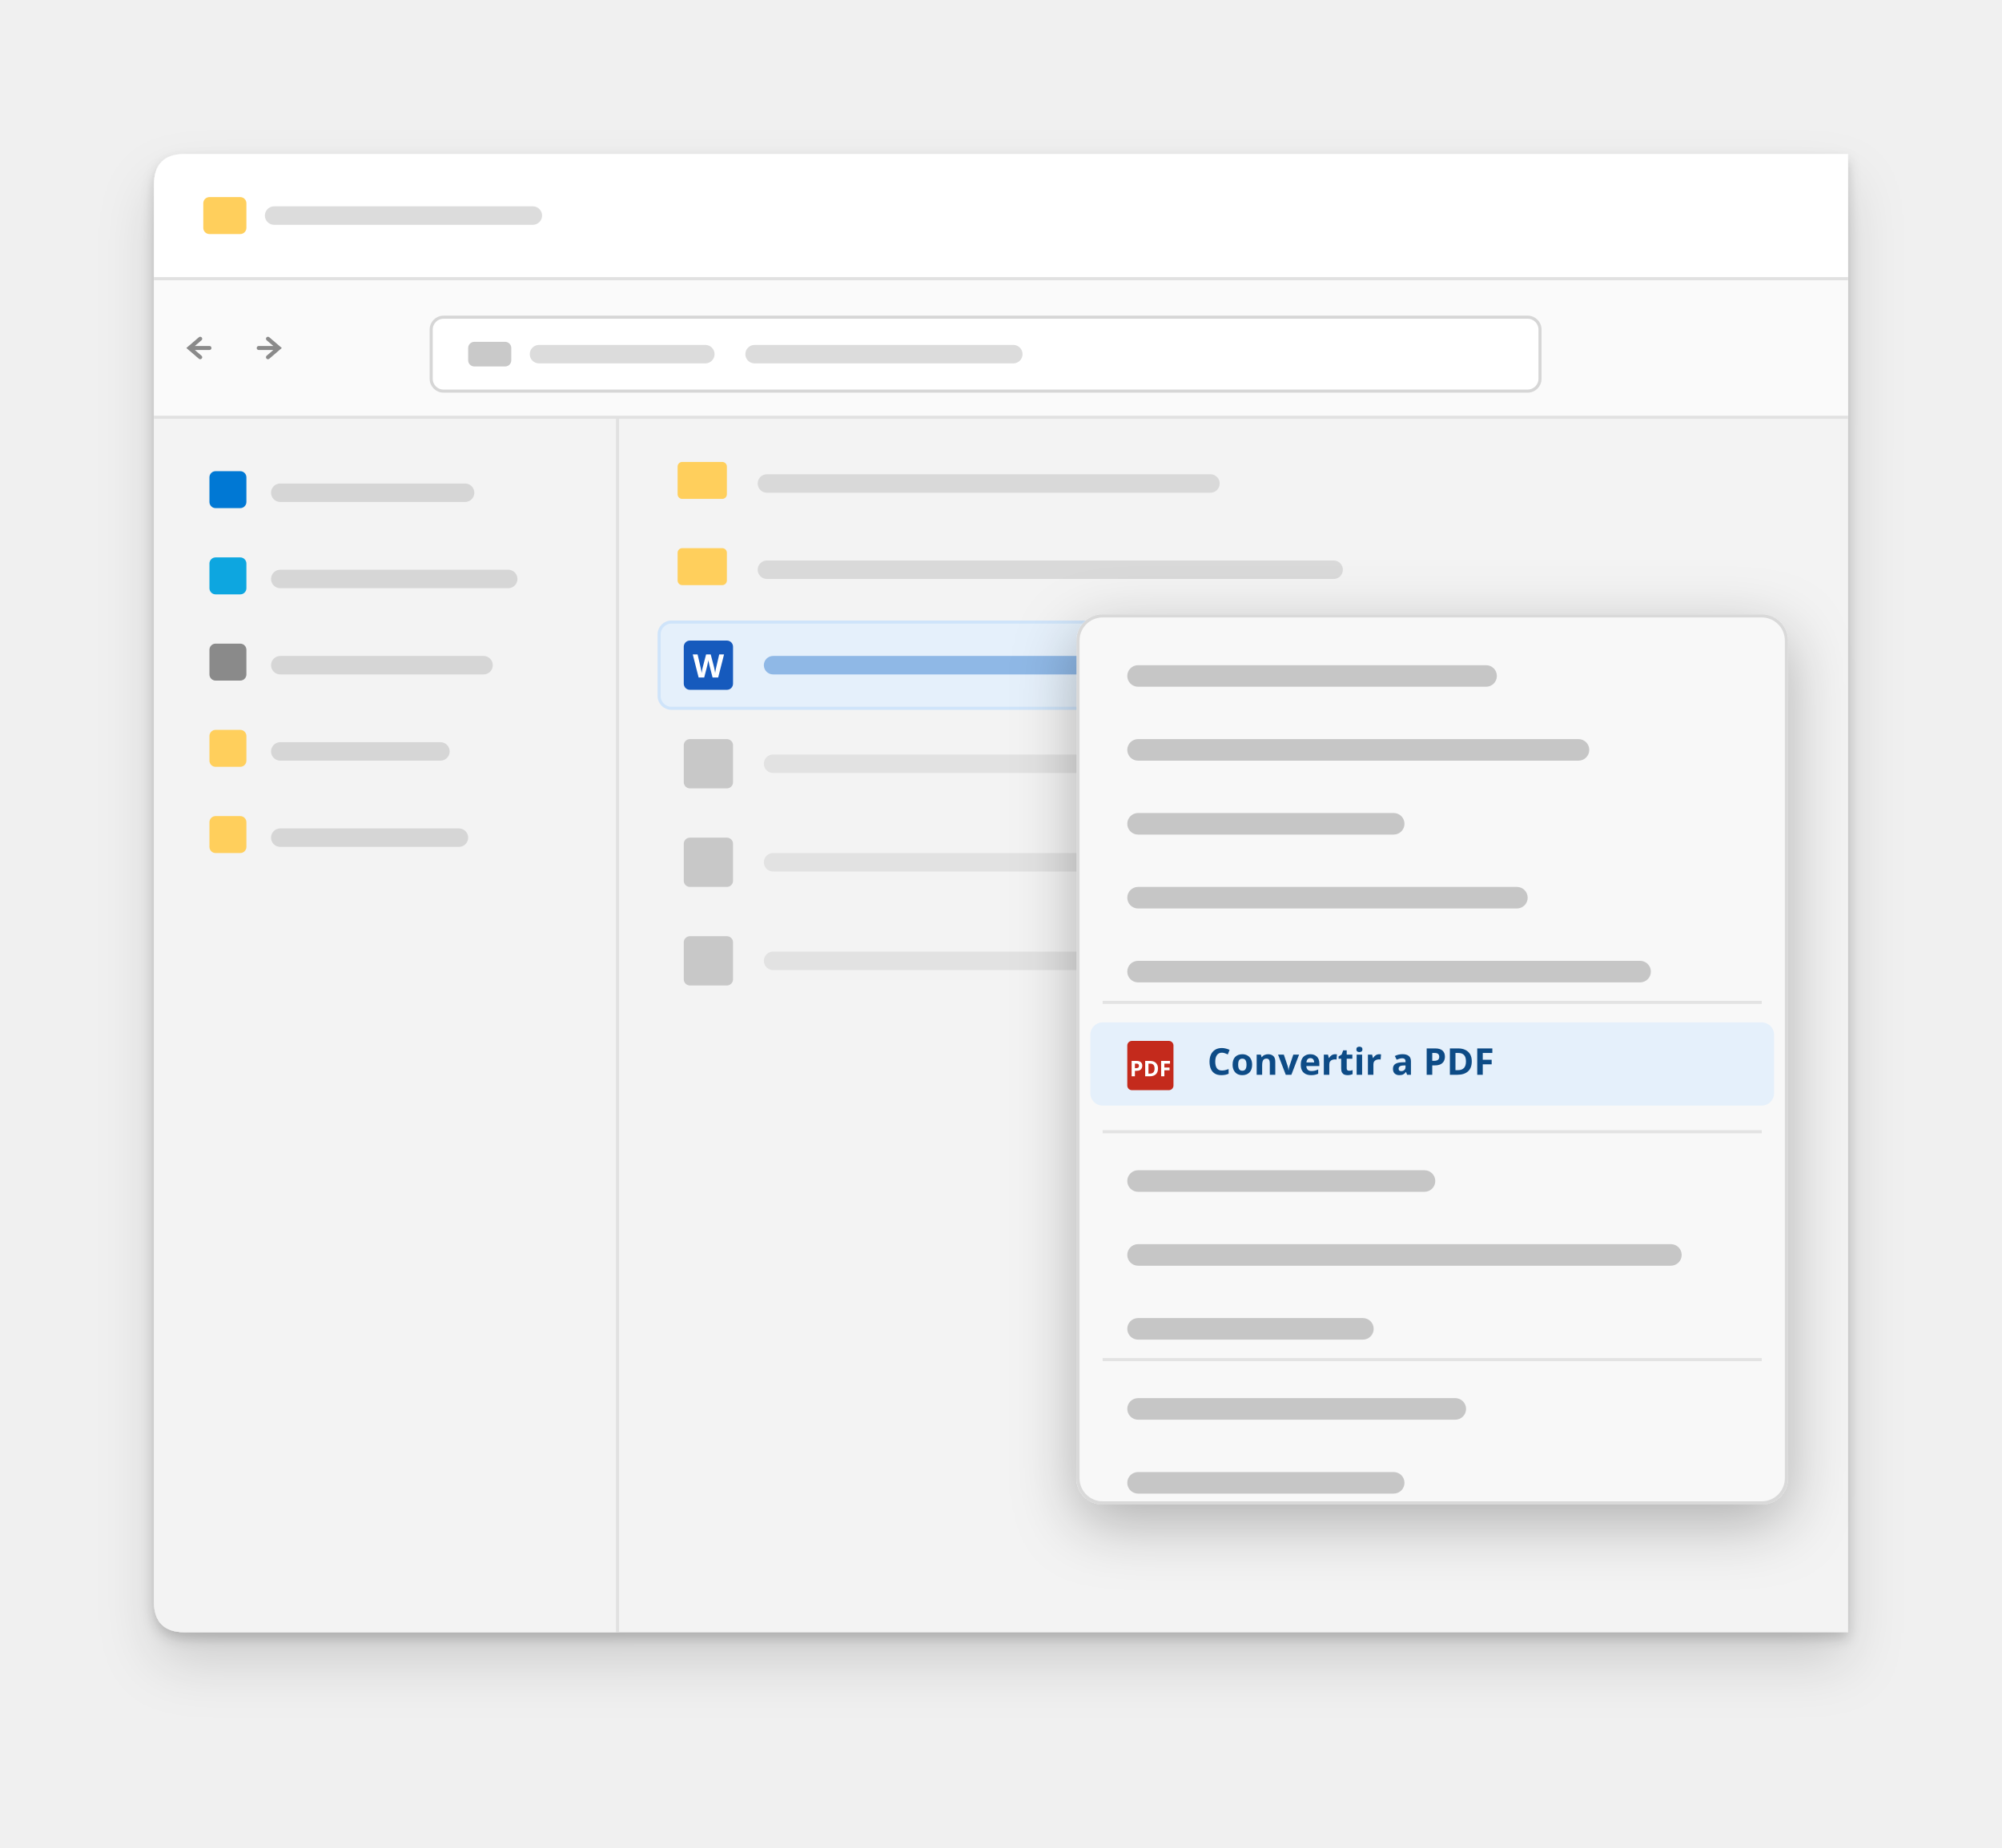
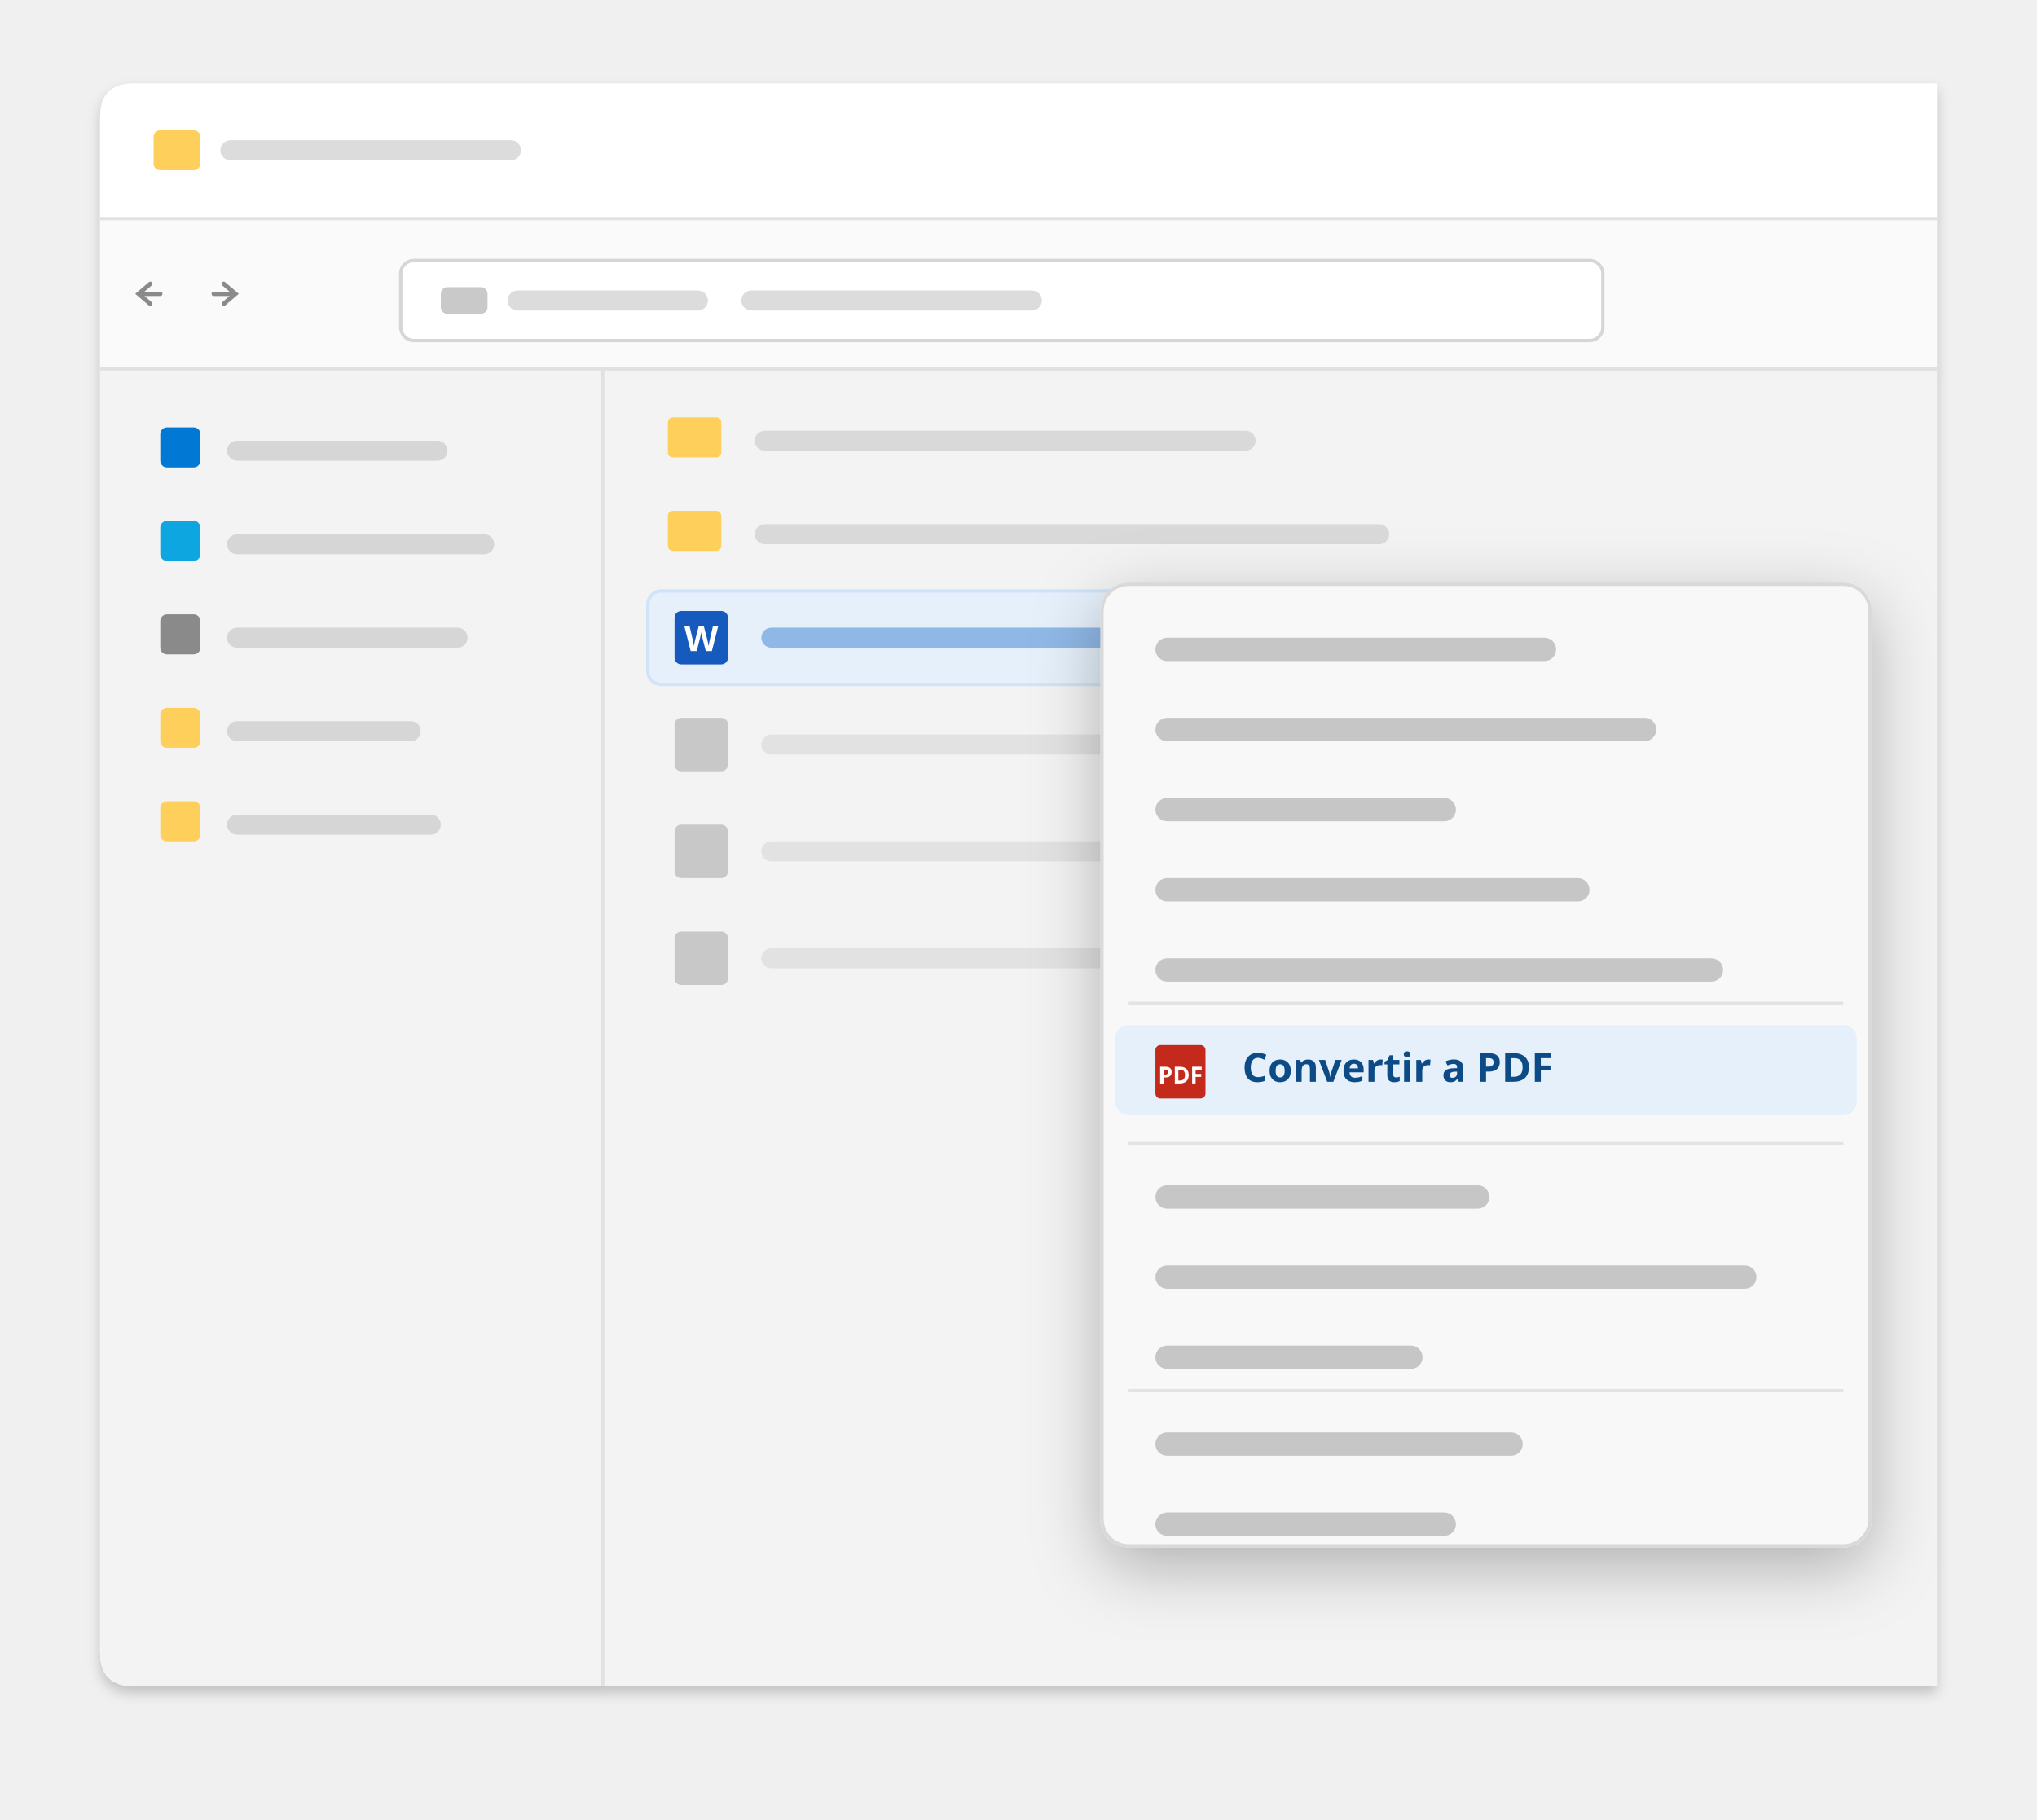
- <svg xmlns="http://www.w3.org/2000/svg" width="650" height="600" viewBox="0 0 650 600" font-family="'Segoe UI', 'Segoe UI Variable', -apple-system, sans-serif">
+ <svg xmlns="http://www.w3.org/2000/svg" width="610" height="545" viewBox="0 0 610 545" font-family="'Segoe UI', 'Segoe UI Variable', -apple-system, sans-serif">
  <defs>
    <filter id="menuShadow" x="-30%" y="-30%" width="160%" height="160%">
      <feDropShadow dx="0" dy="6" stdDeviation="10" flood-color="#000000" flood-opacity="0.28" />
    </filter>
    <clipPath id="winClip">
      <path d="M10,0 H550 V480 H10 Q0,480 0,470 V10 Q0,0 10,0 Z" />
    </clipPath>
-     <filter id="windowShadow" x="-20%" y="-20%" width="140%" height="160%">
-       <feGaussianBlur in="SourceAlpha" stdDeviation="2" result="blur1" />
-       <feOffset in="blur1" dx="0" dy="2" result="off1" />
-       <feComponentTransfer in="off1" result="shadow1">
-         <feFuncA type="linear" slope="0.18" />
-       </feComponentTransfer>
-       <feGaussianBlur in="SourceAlpha" stdDeviation="9" result="blur2" />
-       <feOffset in="blur2" dx="0" dy="10" result="off2" />
-       <feComponentTransfer in="off2" result="shadow2">
-         <feFuncA type="linear" slope="0.14" />
-       </feComponentTransfer>
-       <feMerge>
-         <feMergeNode in="shadow2" />
-         <feMergeNode in="shadow1" />
-         <feMergeNode in="SourceGraphic" />
-       </feMerge>
+     <filter id="windowShadow" filterUnits="userSpaceOnUse" x="-60" y="-60" width="670" height="620">
+       <feDropShadow dx="0" dy="10" stdDeviation="9" flood-color="#000000" flood-opacity="0.16" />
+       <feDropShadow dx="0" dy="2" stdDeviation="2" flood-color="#000000" flood-opacity="0.20" />
    </filter>
  </defs>
-   <g transform="translate(50,50)">
+   <g transform="translate(30,25)">
    <g filter="url(#windowShadow)">
      <g clip-path="url(#winClip)">
        <rect x="0" y="0" width="550" height="480" fill="#f3f3f3" />
        <rect x="0" y="0" width="550" height="40" fill="#ffffff" />
        <rect x="0" y="40" width="550" height="1" fill="#e1e1e1" />
        <rect x="16" y="14" width="14" height="12" rx="2" fill="#ffcf5c" />
        <rect x="36" y="17" width="90" height="6" rx="3" fill="#dcdcdc" />
        <rect x="0" y="41" width="550" height="44" fill="#fafafa" />
        <rect x="0" y="85" width="550" height="1" fill="#e1e1e1" />
        <g stroke="#8a8a8a" stroke-width="1.3" fill="none" stroke-linecap="round">
          <path d="M18 63 L13 63 M15 60 L11.5 63 L15 66" />
          <path d="M34 63 L39 63 M37 60 L40.5 63 L37 66" />
        </g>
        <rect x="90" y="53" width="360" height="24" rx="4" fill="#ffffff" stroke="#d6d6d6" />
        <rect x="102" y="61" width="14" height="8" rx="2" fill="#c9c9c9" />
        <rect x="122" y="62" width="60" height="6" rx="3" fill="#dcdcdc" />
        <rect x="192" y="62" width="90" height="6" rx="3" fill="#dcdcdc" />
        <rect x="0" y="86" width="150" height="394" fill="#f3f3f3" />
        <rect x="150" y="86" width="1" height="394" fill="#e1e1e1" />
        <g>
          <rect x="18" y="103" width="12" height="12" rx="2" fill="#0078D4" />
          <rect x="38" y="107" width="66" height="6" rx="3" fill="#d6d6d6" />
          <rect x="18" y="131" width="12" height="12" rx="2" fill="#0aa6e0" />
          <rect x="38" y="135" width="80" height="6" rx="3" fill="#d6d6d6" />
          <rect x="18" y="159" width="12" height="12" rx="2" fill="#8a8a8a" />
          <rect x="38" y="163" width="72" height="6" rx="3" fill="#d6d6d6" />
          <rect x="18" y="187" width="12" height="12" rx="2" fill="#ffcf5c" />
          <rect x="38" y="191" width="58" height="6" rx="3" fill="#d6d6d6" />
          <rect x="18" y="215" width="12" height="12" rx="2" fill="#ffcf5c" />
          <rect x="38" y="219" width="64" height="6" rx="3" fill="#d6d6d6" />
        </g>
        <g>
          <rect x="170" y="100" width="16" height="12" rx="1.5" fill="#ffcf5c" />
          <rect x="196" y="104" width="150" height="6" rx="3" fill="#d9d9d9" />
          <rect x="170" y="128" width="16" height="12" rx="1.5" fill="#ffcf5c" />
          <rect x="196" y="132" width="190" height="6" rx="3" fill="#d9d9d9" />
          <rect x="164" y="152" width="360" height="28" rx="4" fill="#e5f0fb" stroke="#cfe4fa" />
          <rect x="172" y="158" width="16" height="16" rx="2" fill="#185abd" />
          <text x="180" y="170" font-size="10.5" fill="#ffffff" font-weight="bold" text-anchor="middle">W</text>
          <rect x="198" y="163" width="170" height="6" rx="3" fill="#8fb8e6" />
          <rect x="172" y="190" width="16" height="16" rx="2" fill="#c8c8c8" />
          <rect x="198" y="195" width="130" height="6" rx="3" fill="#e2e2e2" />
          <rect x="172" y="222" width="16" height="16" rx="2" fill="#c8c8c8" />
          <rect x="198" y="227" width="150" height="6" rx="3" fill="#e2e2e2" />
          <rect x="172" y="254" width="16" height="16" rx="2" fill="#c8c8c8" />
          <rect x="198" y="259" width="110" height="6" rx="3" fill="#e2e2e2" />
        </g>
      </g>
    </g>
    <g filter="url(#menuShadow)">
      <rect x="300" y="150" width="230" height="288" rx="8" ry="8" fill="#f8f8f8" stroke="#d9d9d9" />
      <g fill="#c6c6c6">
        <rect x="316" y="166" width="120" height="7" rx="3.5" />
        <rect x="316" y="190" width="150" height="7" rx="3.5" />
        <rect x="316" y="214" width="90" height="7" rx="3.5" />
        <rect x="316" y="238" width="130" height="7" rx="3.5" />
        <rect x="316" y="262" width="170" height="7" rx="3.5" />
      </g>
      <rect x="308" y="275" width="214" height="1" fill="#e3e3e3" />
      <rect x="304" y="282" width="222" height="27" rx="4" fill="#e5f0fb" />
      <rect x="316" y="288" width="15" height="16" rx="1.5" fill="#c42b1c" />
      <text x="323.5" y="299.5" font-size="7" fill="#ffffff" font-weight="bold" text-anchor="middle">PDF</text>
      <text x="342" y="299" font-size="12" font-weight="600" fill="#0f4c86">Convertir a PDF</text>
      <rect x="308" y="317" width="214" height="1" fill="#e3e3e3" />
      <g fill="#c6c6c6">
        <rect x="316" y="330" width="100" height="7" rx="3.5" />
        <rect x="316" y="354" width="180" height="7" rx="3.5" />
        <rect x="316" y="378" width="80" height="7" rx="3.5" />
      </g>
      <rect x="308" y="391" width="214" height="1" fill="#e3e3e3" />
      <g fill="#c6c6c6">
        <rect x="316" y="404" width="110" height="7" rx="3.5" />
        <rect x="316" y="428" width="90" height="7" rx="3.5" />
      </g>
    </g>
  </g>
</svg>
